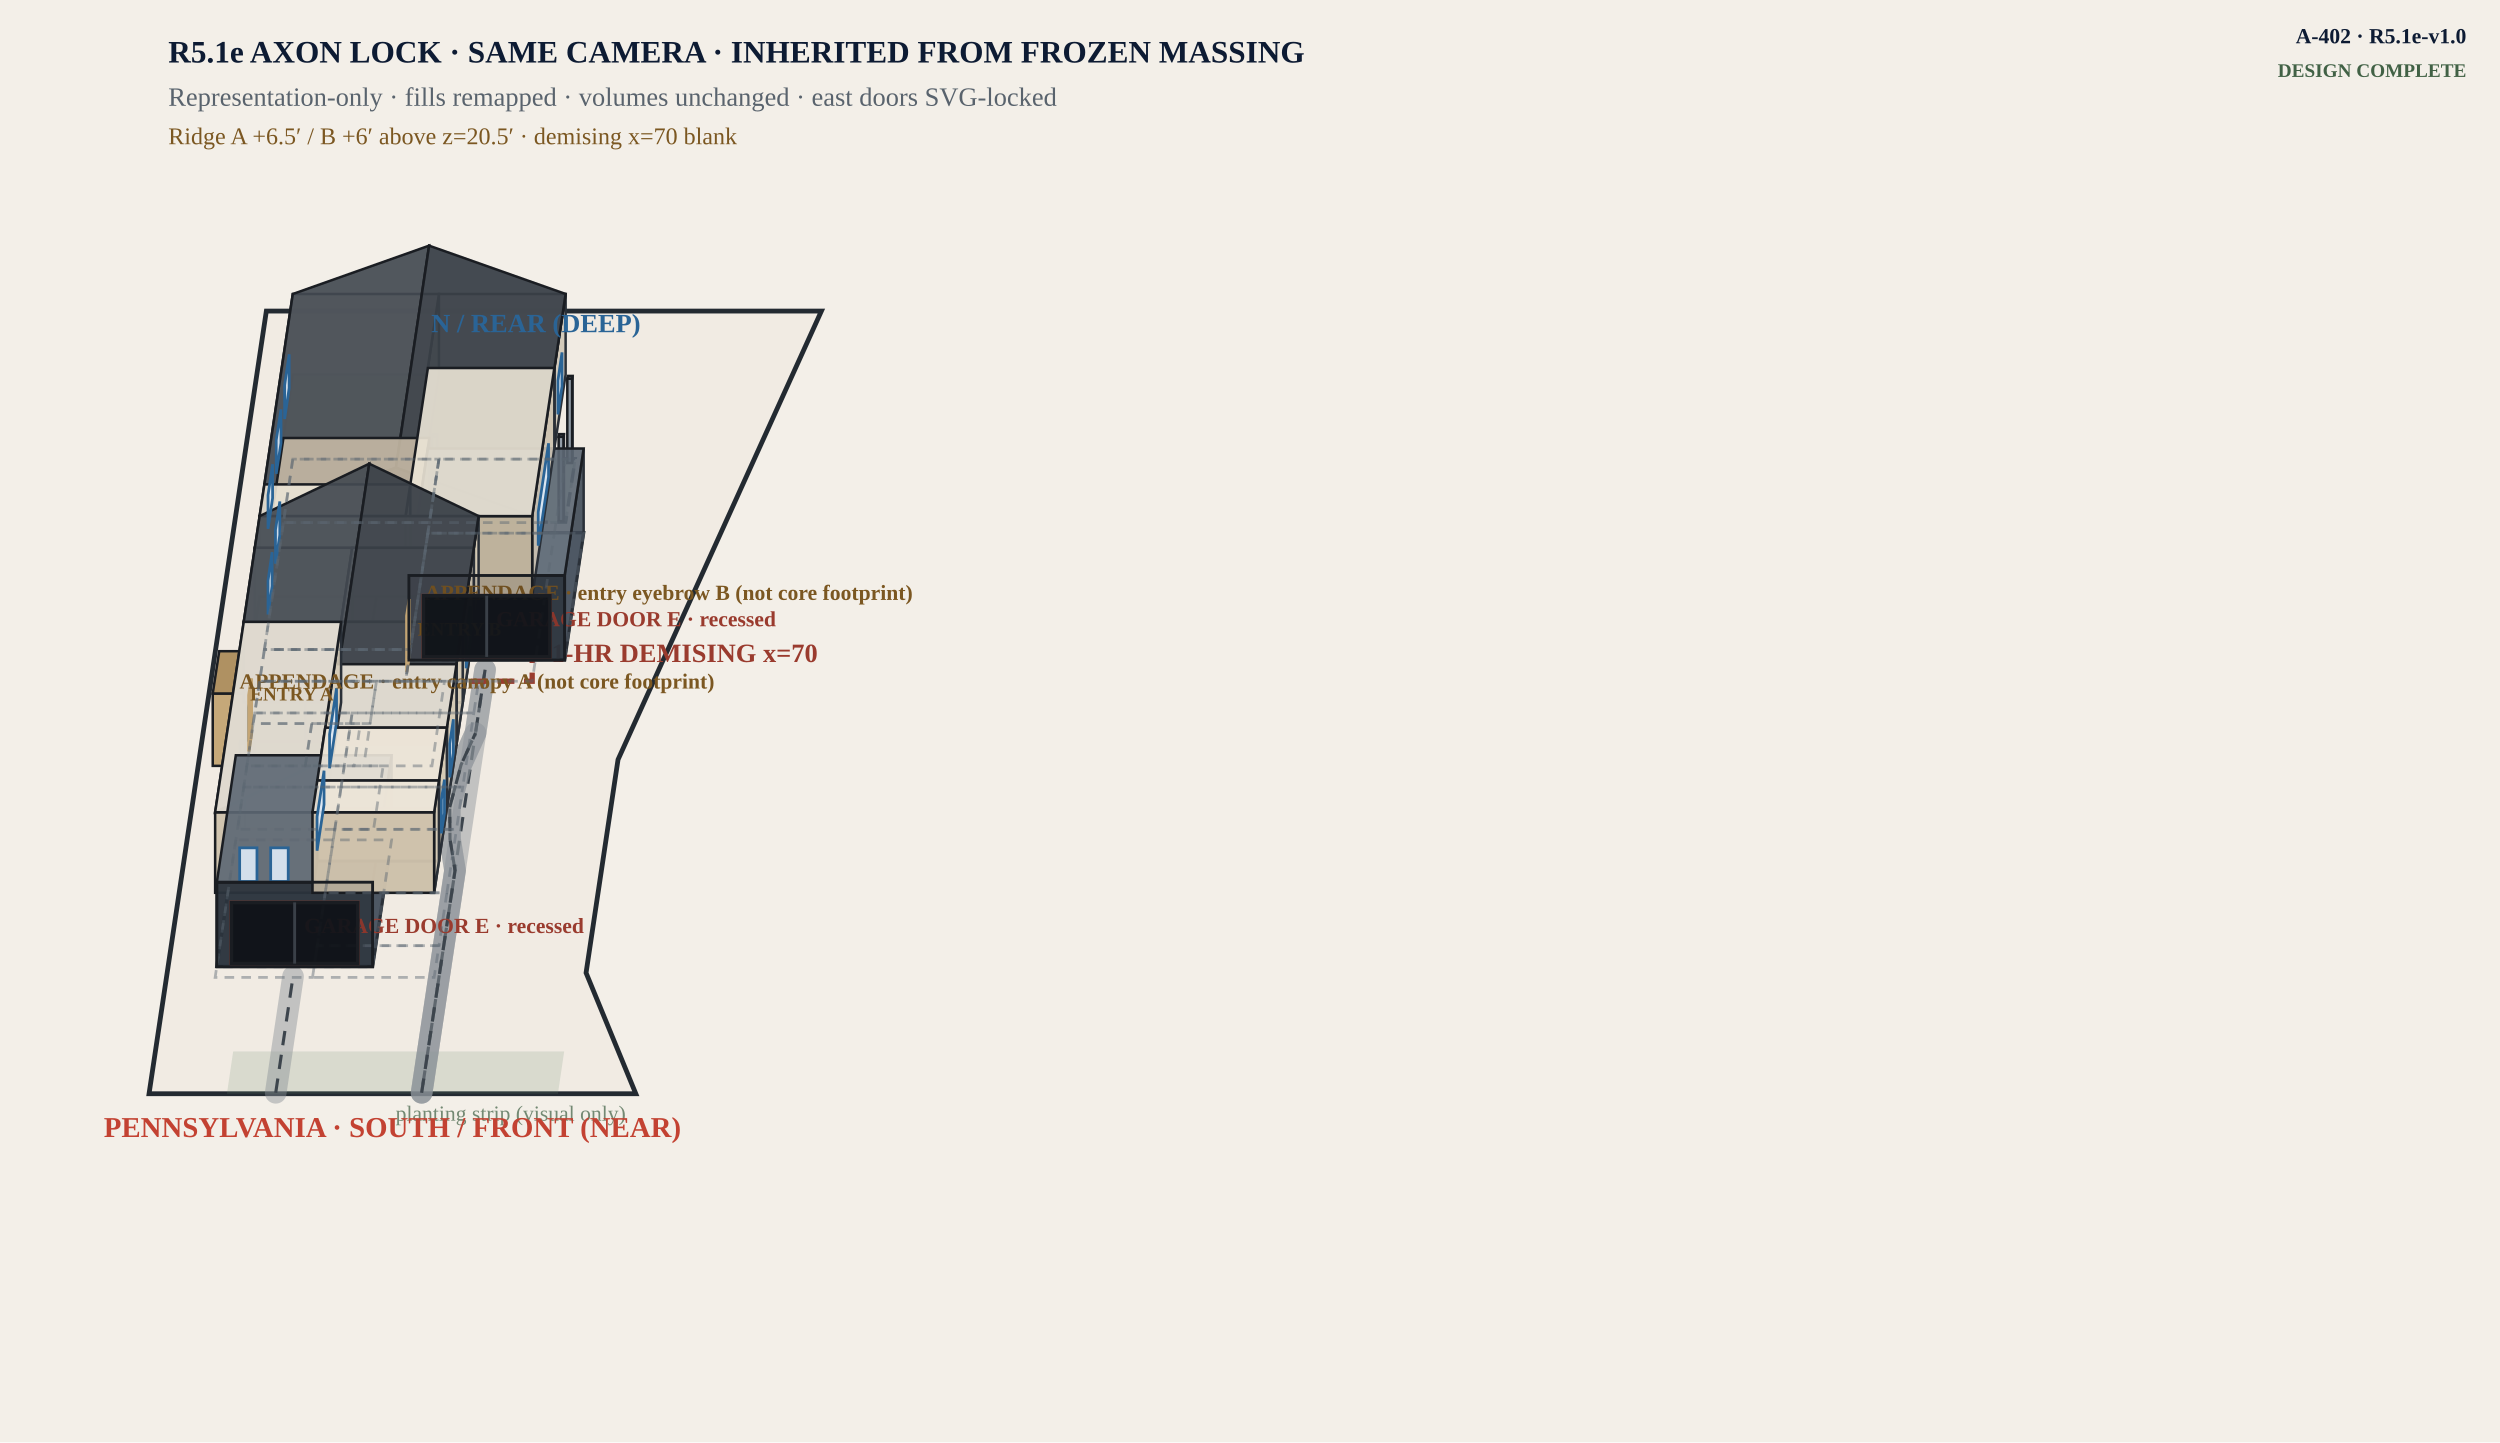
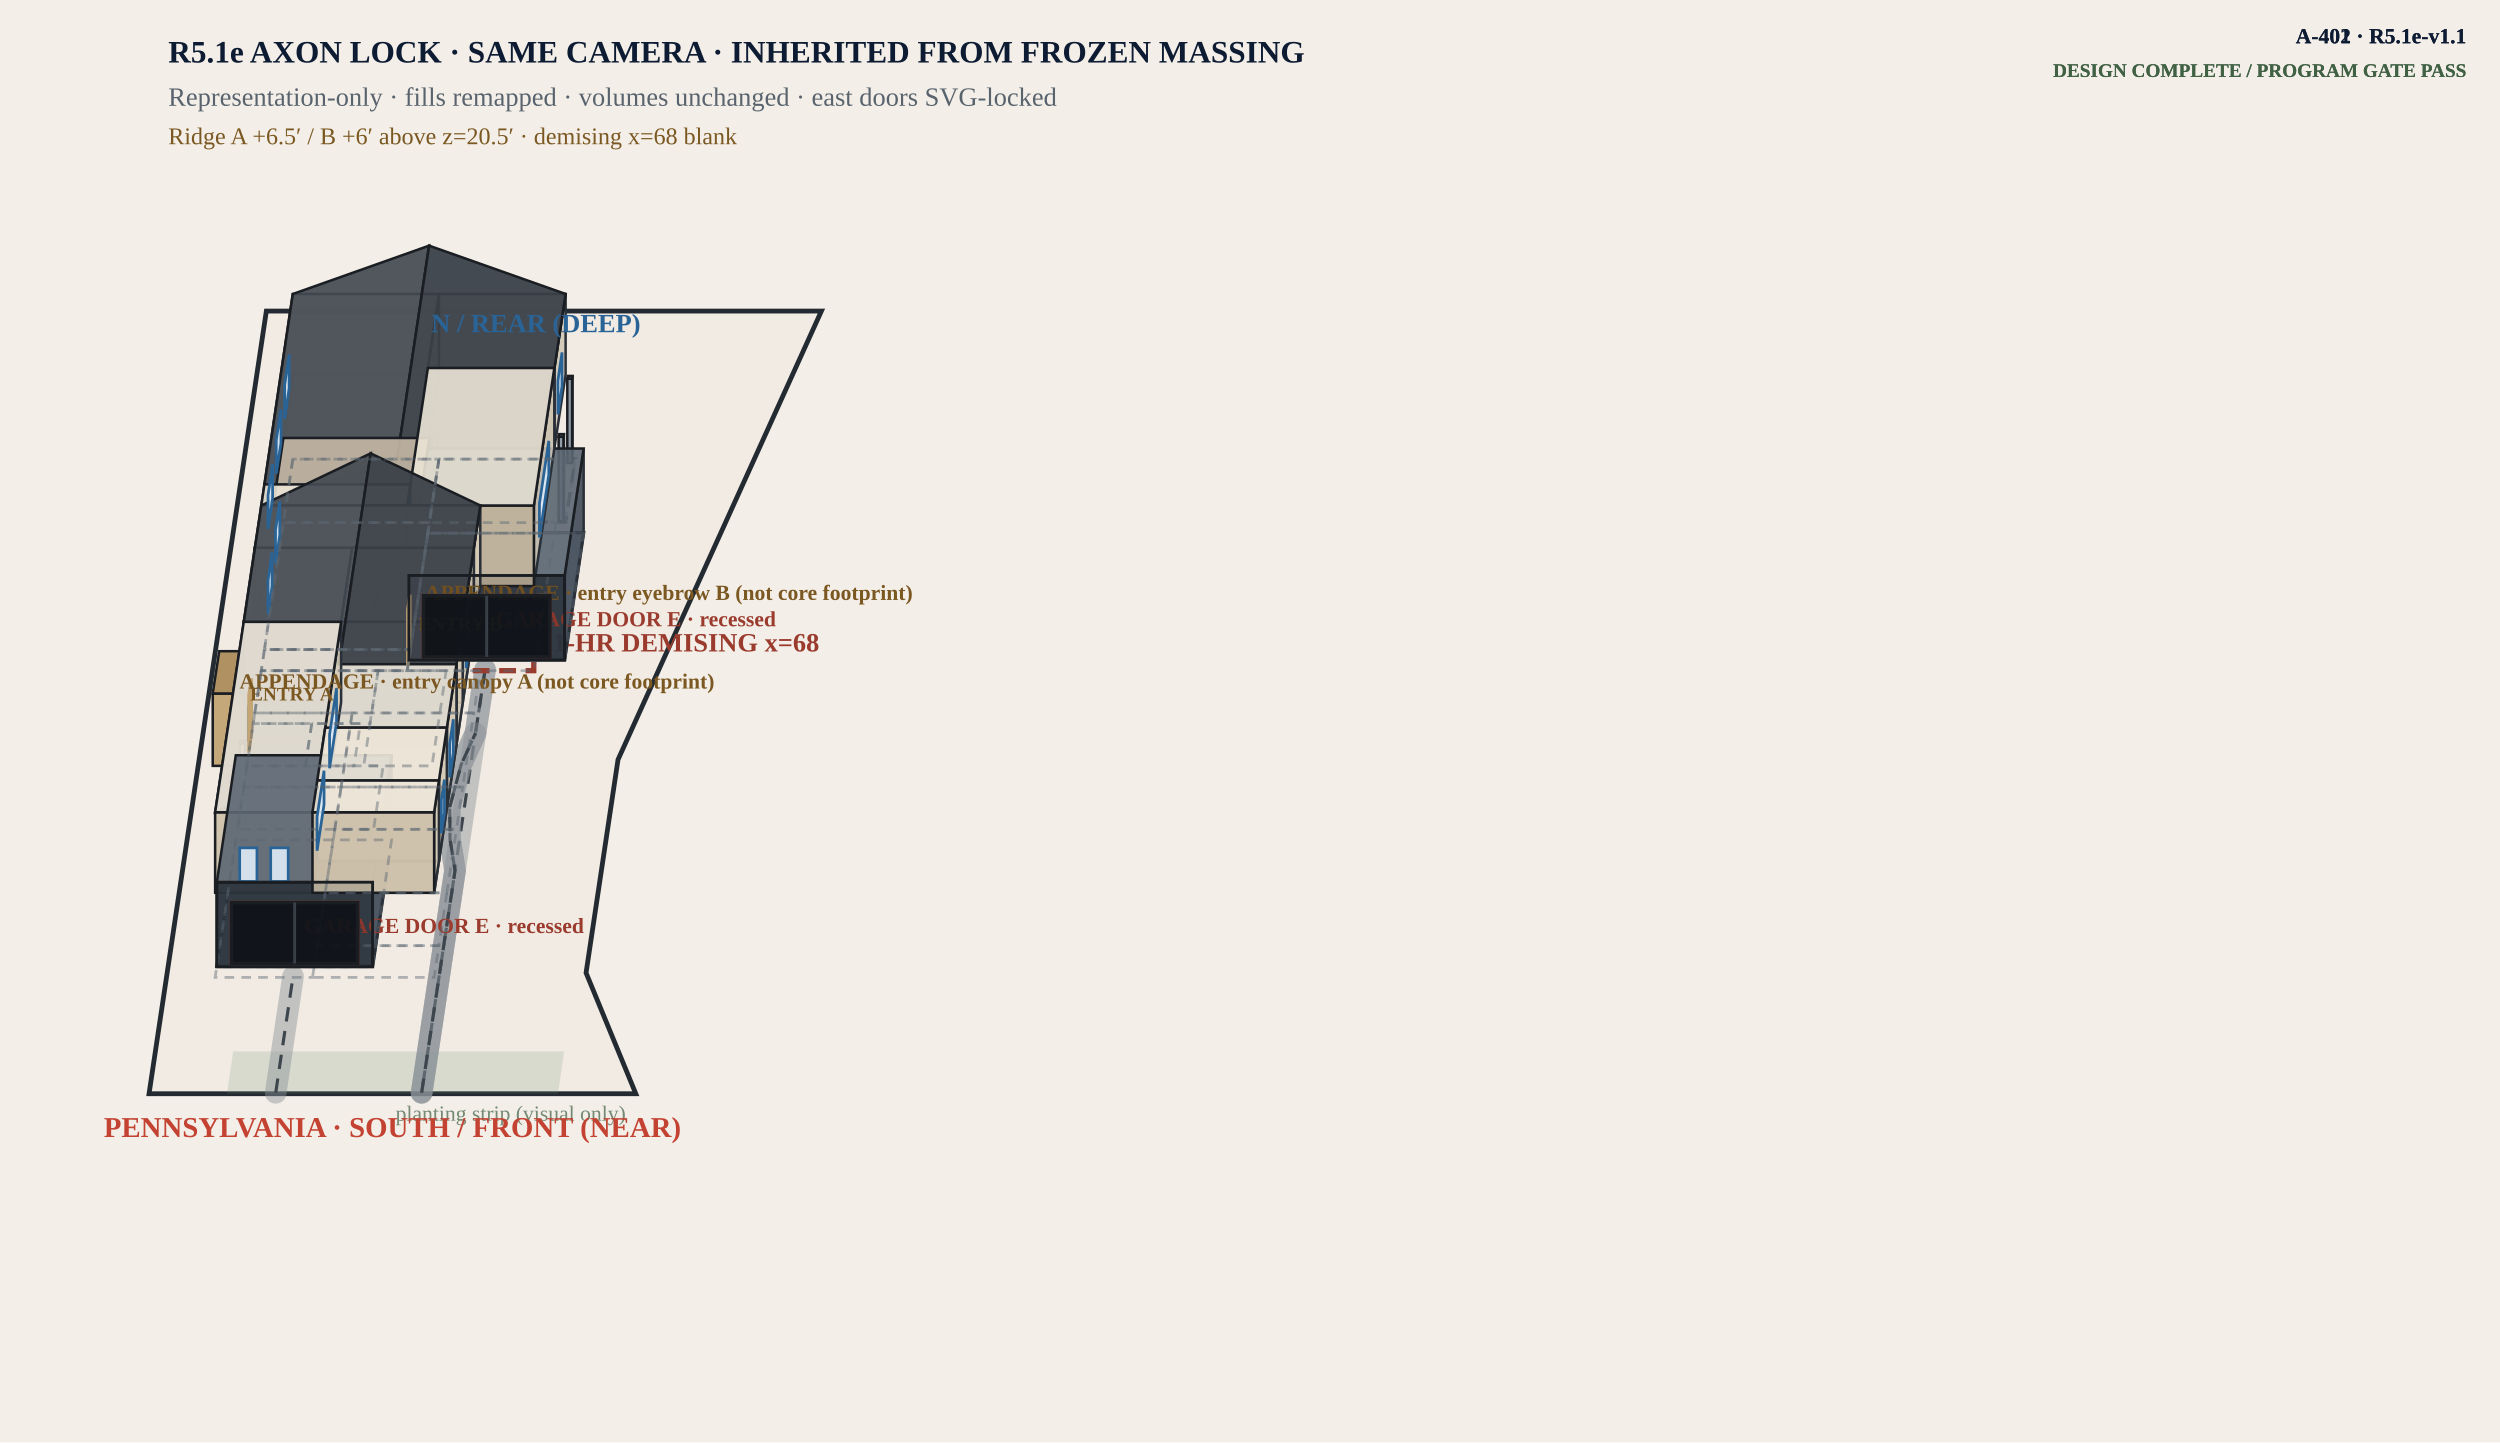
<svg xmlns="http://www.w3.org/2000/svg" viewBox="0 0 1040 600" role="img" aria-label="R5.1e architectural massing">
  <rect width="1040" height="600" fill="#f3efe8" />
  <text x="70" y="26" font-size="13" font-weight="900" fill="#0d1b33">R5.1e AXON LOCK · SAME CAMERA · INHERITED FROM FROZEN MASSING</text>
  <text x="70" y="44" font-size="11" fill="#59636d">Representation-only · fills remapped · volumes unchanged · east doors SVG-locked</text>
-   <text x="70" y="60" font-size="10" fill="#7b5721">Ridge A +6.5′ / B +6′ above z=20.5′ · demising x=70 blank</text>
+   <text x="70" y="60" font-size="10" fill="#7b5721">Ridge A +6.5′ / B +6′ above z=20.5′ · demising x=68 blank</text>
  <polygon points="110.8,129.4 62.0,455.0 264.5,455.0 243.8,404.7 257.1,316.0 341.7,129.4" fill="#f0ebe3" fill-opacity="0.96" stroke="#232a31" stroke-width="2" />
  <polygon points="97.0,437.4 94.4,455.0 232.1,455.0 234.7,437.4" fill="#6b8f71" fill-opacity="0.18" stroke="none" />
  <text x="164.57" y="466.2" font-size="9" fill="#416145" opacity="0.72">planting strip (visual only)</text>
  <polygon points="182.6,190.8 178.6,217.2 235.3,217.2 239.3,190.8" fill="#c5d4c088" stroke="#30363b" stroke-width="1.4" stroke-dasharray="6 4" />
  <polygon points="178.0,221.6 170.1,274.4 234.9,274.4 242.8,221.6" fill="#aec0d288" stroke="#30363b" stroke-width="1.4" stroke-dasharray="" />
  <polygon points="102.7,318.4 98.8,344.8 155.4,344.8 159.4,318.4" fill="#c5d4c088" stroke="#30363b" stroke-width="1.4" stroke-dasharray="6 4" />
  <polygon points="98.1,349.2 90.2,402.0 155.0,402.0 162.9,349.2" fill="#aec0d288" stroke="#30363b" stroke-width="1.4" stroke-dasharray="" />
  <polyline points="114.7,454.6 117.3,437.0 120.6,415.0 121.9,406.2" fill="none" stroke="#8a9096" stroke-width="9" stroke-linecap="round" opacity="0.45" />
  <polyline points="114.7,454.6 117.3,437.0 120.6,415.0 121.9,406.2" fill="none" stroke="#3d454d" stroke-width="1.3" stroke-dasharray="6 4" />
  <polyline points="175.4,454.6 183.0,404.0 191.2,349.0 197.8,305.0 201.8,278.6" fill="none" stroke="#8a9096" stroke-width="9" stroke-linecap="round" opacity="0.45" />
  <polyline points="175.4,454.6 183.0,404.0 191.2,349.0 197.8,305.0 201.8,278.6" fill="none" stroke="#3d454d" stroke-width="1.3" stroke-dasharray="6 4" />
  <polyline points="201.8,278.6 197.8,305.0 191.8,318.2 187.1,335.8 187.2,349.0 189.3,362.2 183.0,404.0 175.4,454.6" fill="none" stroke="#8a9096" stroke-width="9" stroke-linecap="round" opacity="0.45" />
  <polyline points="201.8,278.6 197.8,305.0 191.8,318.2 187.1,335.8 187.2,349.0 189.3,362.2 183.0,404.0 175.4,454.6" fill="none" stroke="#3d454d" stroke-width="1.3" stroke-dasharray="6 4" />
  <polyline points="175.4,454.6 183.0,404.0 189.3,362.2 187.2,349.0 187.1,335.8 191.8,318.2 197.8,305.0" fill="none" stroke="#8a9096" stroke-width="9" stroke-linecap="round" opacity="0.45" />
  <polyline points="175.4,454.6 183.0,404.0 189.3,362.2 187.2,349.0 187.1,335.8 191.8,318.2 197.8,305.0" fill="none" stroke="#3d454d" stroke-width="1.3" stroke-dasharray="6 4" />
-   <polyline points="107.99,283.4 221.39,283.4 221.39,214.725 107.99,214.725" fill="none" stroke="#9a3b2e" stroke-width="2.2" stroke-dasharray="7 4" />
-   <text x="229.39" y="275.4" fill="#9a3b2e" font-size="11" font-weight="800">1-HR DEMISING x=70</text>
+   <polyline points="108.65,279 222.05,279 222.05,210.325 108.65,210.325" fill="none" stroke="#9a3b2e" stroke-width="2.2" stroke-dasharray="7 4" />
+   <text x="230.05" y="271" fill="#9a3b2e" font-size="11" font-weight="800">1-HR DEMISING x=68</text>
  <g id="architecture">
    <polygon points="185.4,192.6 185.6,191.5 185.6,156.4 185.4,157.5" fill="#a7b1bb" fill-opacity="0.88" stroke="#2a3038" stroke-width="1.05" />
    <polygon points="183.4,192.6 185.4,192.6 185.4,157.5 183.4,157.5" fill="#8e99a4" fill-opacity="0.95" stroke="#1a1d22" stroke-width="1.05" />
    <polygon points="183.4,157.5 185.4,157.5 185.6,156.4 183.5,156.4" fill="#c8d0d6" fill-opacity="0.9" stroke="#1a1d22" stroke-width="1.05" />
    <polygon points="238.0,192.6 238.2,191.5 238.2,156.4 238.0,157.5" fill="#a7b1bb" fill-opacity="0.88" stroke="#2a3038" stroke-width="1.05" />
    <polygon points="236.0,192.6 238.0,192.6 238.0,157.5 236.0,157.5" fill="#8e99a4" fill-opacity="0.95" stroke="#1a1d22" stroke-width="1.05" />
    <polygon points="236.0,157.5 238.0,157.5 238.2,156.4 236.2,156.4" fill="#c8d0d6" fill-opacity="0.9" stroke="#1a1d22" stroke-width="1.05" />
    <polygon points="178.6,217.4 182.6,191.0 182.6,155.8 178.6,182.2" fill="#b5a790" fill-opacity="0.88" stroke="#2a3038" stroke-width="1.05" />
    <polygon points="178.6,217.4 182.6,191.0 182.6,180.9 178.6,207.3" fill="#9a9690" fill-opacity="0.9" stroke="#3a3a38" stroke-width="1.05" />
    <polygon points="117.9,217.4 178.6,217.4 178.6,182.2 117.9,182.2" fill="#a8987c" fill-opacity="0.95" stroke="#1a1d22" stroke-width="1.05" />
    <polygon points="117.9,217.4 178.6,217.4 178.6,207.3 117.9,207.3" fill="#8a8680" fill-opacity="0.95" stroke="#3a3a38" stroke-width="1.05" />
    <polygon points="117.9,182.2 178.6,182.2 182.6,155.8 121.8,155.8" fill="#c4b8a4" fill-opacity="0.9" stroke="#1a1d22" stroke-width="1.05" />
    <polygon points="230.6,186.6 235.3,155.8 235.3,122.3 230.6,153.1" fill="#d0c6b4" fill-opacity="0.88" stroke="#2a3038" stroke-width="1.05" />
    <polygon points="178.0,186.6 230.6,186.6 230.6,153.1 178.0,153.1" fill="#c2b69e" fill-opacity="0.95" stroke="#1a1d22" stroke-width="1.05" />
    <polygon points="178.0,153.1 230.6,153.1 235.3,122.3 182.6,122.3" fill="#ebe4d6" fill-opacity="0.9" stroke="#1a1d22" stroke-width="1.05" />
    <polygon points="181.8,216.8 181.9,215.7 181.9,180.6 181.8,181.7" fill="#a7b1bb" fill-opacity="0.88" stroke="#2a3038" stroke-width="1.05" />
    <polygon points="179.7,216.8 181.8,216.8 181.8,181.7 179.7,181.7" fill="#8e99a4" fill-opacity="0.95" stroke="#1a1d22" stroke-width="1.05" />
    <polygon points="179.7,181.7 181.8,181.7 181.9,180.6 179.9,180.6" fill="#c8d0d6" fill-opacity="0.9" stroke="#1a1d22" stroke-width="1.05" />
    <polygon points="234.4,216.8 234.6,215.7 234.6,180.6 234.4,181.7" fill="#a7b1bb" fill-opacity="0.88" stroke="#2a3038" stroke-width="1.05" />
    <polygon points="232.4,216.8 234.4,216.8 234.4,181.7 232.4,181.7" fill="#8e99a4" fill-opacity="0.95" stroke="#1a1d22" stroke-width="1.05" />
    <polygon points="232.4,181.7 234.4,181.7 234.6,180.6 232.6,180.6" fill="#c8d0d6" fill-opacity="0.9" stroke="#1a1d22" stroke-width="1.05" />
    <polygon points="170.7,235.0 182.6,155.8 182.6,122.3 170.7,201.5" fill="#d0c6b4" fill-opacity="0.88" stroke="#2a3038" stroke-width="1.05" />
    <polygon points="110.0,235.0 170.7,235.0 170.7,201.5 110.0,201.5" fill="#c2b69e" fill-opacity="0.95" stroke="#1a1d22" stroke-width="1.05" />
    <polygon points="110.0,201.5 170.7,201.5 182.6,122.3 121.8,122.3" fill="#ebe4d6" fill-opacity="0.9" stroke="#1a1d22" stroke-width="1.05" />
-     <polygon points="108.0,214.7 121.8,122.3 178.5,102.2 164.7,194.6" fill="#444a52" fill-opacity="0.92" stroke="#1a1d22" stroke-width="1.05" />
-     <polygon points="221.4,214.7 164.7,194.6 178.5,102.2 235.3,122.3" fill="#3a4048" fill-opacity="0.94" stroke="#1a1d22" stroke-width="1.05" />
-     <polygon points="108.0,214.7 164.7,194.6 221.4,214.7" fill="#2c3138" fill-opacity="0.96" stroke="#1a1d22" stroke-width="1.05" />
+     <polygon points="108.7,210.3 121.8,122.3 178.5,102.2 165.3,190.2" fill="#444a52" fill-opacity="0.92" stroke="#1a1d22" stroke-width="1.05" />
+     <polygon points="222.1,210.3 165.3,190.2 178.5,102.2 235.3,122.3" fill="#3a4048" fill-opacity="0.94" stroke="#1a1d22" stroke-width="1.05" />
+     <polygon points="108.7,210.3 165.3,190.2 222.1,210.3" fill="#2c3138" fill-opacity="0.96" stroke="#1a1d22" stroke-width="1.05" />
    <polygon points="170.7,270.2 178.6,217.4 178.6,182.2 170.7,235.0" fill="#b5a790" fill-opacity="0.88" stroke="#2a3038" stroke-width="1.05" />
    <polygon points="170.7,270.2 178.6,217.4 178.6,207.3 170.7,260.1" fill="#9a9690" fill-opacity="0.9" stroke="#3a3a38" stroke-width="1.05" />
    <polygon points="110.0,270.2 170.7,270.2 170.7,235.0 110.0,235.0" fill="#a8987c" fill-opacity="0.95" stroke="#1a1d22" stroke-width="1.05" />
    <polygon points="110.0,270.2 170.7,270.2 170.7,260.1 110.0,260.1" fill="#8a8680" fill-opacity="0.95" stroke="#3a3a38" stroke-width="1.05" />
    <polygon points="110.0,235.0 170.7,235.0 178.6,182.2 117.9,182.2" fill="#c4b8a4" fill-opacity="0.9" stroke="#1a1d22" stroke-width="1.05" />
    <polygon points="234.9,274.6 242.8,221.8 242.8,186.6 234.9,239.4" fill="#3e4854" fill-opacity="0.88" stroke="#2a3038" stroke-width="1.05" />
    <polygon points="170.1,274.6 234.9,274.6 234.9,239.4 170.1,239.4" fill="#2f3842" fill-opacity="0.95" stroke="#1a1d22" stroke-width="1.05" />
    <polygon points="170.1,239.4 234.9,239.4 242.8,186.6 178.0,186.6" fill="#5c6874" fill-opacity="0.9" stroke="#1a1d22" stroke-width="1.05" />
-     <polygon points="221.4,248.2 230.6,186.6 230.6,153.1 221.4,214.7" fill="#d0c6b4" fill-opacity="0.88" stroke="#2a3038" stroke-width="1.05" />
-     <polygon points="168.7,248.2 221.4,248.2 221.4,214.7 168.7,214.7" fill="#c2b69e" fill-opacity="0.95" stroke="#1a1d22" stroke-width="1.05" />
-     <polygon points="168.7,214.7 221.4,214.7 230.6,153.1 178.0,153.1" fill="#ebe4d6" fill-opacity="0.9" stroke="#1a1d22" stroke-width="1.05" />
-     <polygon points="168.7,283.4 170.7,270.2 170.7,235.0 168.7,248.2" fill="#b5a790" fill-opacity="0.88" stroke="#2a3038" stroke-width="1.05" />
-     <polygon points="168.7,248.2 170.7,235.0 170.7,201.5 168.7,214.7" fill="#d0c6b4" fill-opacity="0.88" stroke="#2a3038" stroke-width="1.05" />
-     <polygon points="168.7,283.4 170.7,270.2 170.7,260.1 168.7,273.3" fill="#9a9690" fill-opacity="0.9" stroke="#3a3a38" stroke-width="1.05" />
-     <polygon points="108.0,283.4 168.7,283.4 168.7,248.2 108.0,248.2" fill="#a8987c" fill-opacity="0.95" stroke="#1a1d22" stroke-width="1.05" />
-     <polygon points="108.0,283.4 168.7,283.4 168.7,273.3 108.0,273.3" fill="#8a8680" fill-opacity="0.95" stroke="#3a3a38" stroke-width="1.05" />
-     <polygon points="108.0,248.2 168.7,248.2 168.7,214.7 108.0,214.7" fill="#c2b69e" fill-opacity="0.95" stroke="#1a1d22" stroke-width="1.05" />
-     <polygon points="108.0,248.2 168.7,248.2 170.7,235.0 110.0,235.0" fill="#c4b8a4" fill-opacity="0.9" stroke="#1a1d22" stroke-width="1.05" />
-     <polygon points="108.0,214.7 168.7,214.7 170.7,201.5 110.0,201.5" fill="#ebe4d6" fill-opacity="0.9" stroke="#1a1d22" stroke-width="1.05" />
+     <polygon points="222.1,243.8 230.6,186.6 230.6,153.1 222.1,210.3" fill="#d0c6b4" fill-opacity="0.88" stroke="#2a3038" stroke-width="1.05" />
+     <polygon points="169.4,243.8 222.1,243.8 222.1,210.3 169.4,210.3" fill="#c2b69e" fill-opacity="0.95" stroke="#1a1d22" stroke-width="1.05" />
+     <polygon points="169.4,210.3 222.1,210.3 230.6,153.1 178.0,153.1" fill="#ebe4d6" fill-opacity="0.9" stroke="#1a1d22" stroke-width="1.05" />
+     <polygon points="169.4,279.0 170.7,270.2 170.7,235.0 169.4,243.8" fill="#b5a790" fill-opacity="0.88" stroke="#2a3038" stroke-width="1.05" />
+     <polygon points="169.4,243.8 170.7,235.0 170.7,201.5 169.4,210.3" fill="#d0c6b4" fill-opacity="0.88" stroke="#2a3038" stroke-width="1.05" />
+     <polygon points="169.4,279.0 170.7,270.2 170.7,260.1 169.4,268.9" fill="#9a9690" fill-opacity="0.9" stroke="#3a3a38" stroke-width="1.05" />
+     <polygon points="108.7,279.0 169.4,279.0 169.4,243.8 108.7,243.8" fill="#a8987c" fill-opacity="0.95" stroke="#1a1d22" stroke-width="1.05" />
+     <polygon points="108.7,279.0 169.4,279.0 169.4,268.9 108.7,268.9" fill="#8a8680" fill-opacity="0.95" stroke="#3a3a38" stroke-width="1.05" />
+     <polygon points="108.7,243.8 169.4,243.8 169.4,210.3 108.7,210.3" fill="#c2b69e" fill-opacity="0.95" stroke="#1a1d22" stroke-width="1.05" />
+     <polygon points="108.7,243.8 169.4,243.8 170.7,235.0 110.0,235.0" fill="#c4b8a4" fill-opacity="0.9" stroke="#1a1d22" stroke-width="1.05" />
+     <polygon points="108.7,210.3 169.4,210.3 170.7,201.5 110.0,201.5" fill="#ebe4d6" fill-opacity="0.9" stroke="#1a1d22" stroke-width="1.05" />
    <polygon points="176.8,254.9 178.2,246.1 178.2,242.8 176.8,251.6" fill="#3a2a16" fill-opacity="0.88" stroke="#2a3038" stroke-width="1.05" />
    <polygon points="168.7,254.9 176.8,254.9 176.8,251.6 168.7,251.6" fill="#5c4030" fill-opacity="0.95" stroke="#1a1d22" stroke-width="1.05" />
    <polygon points="168.7,251.6 176.8,251.6 178.2,242.8 170.1,242.8" fill="#6a4a32" fill-opacity="0.9" stroke="#1a1d22" stroke-width="1.05" />
-     <polygon points="197.1,261.4 199.1,248.2 199.1,214.7 197.1,227.9" fill="#d6ccb8" fill-opacity="0.88" stroke="#2a3038" stroke-width="1.05" />
+     <polygon points="197.1,261.4 199.8,243.8 199.8,210.3 197.1,227.9" fill="#d6ccb8" fill-opacity="0.88" stroke="#2a3038" stroke-width="1.05" />
    <polygon points="106.0,261.4 197.1,261.4 197.1,227.9 106.0,227.9" fill="#cfc3ac" fill-opacity="0.95" stroke="#1a1d22" stroke-width="1.05" />
-     <polygon points="106.0,227.9 197.1,227.9 199.1,214.7 108.0,214.7" fill="#efe8dc" fill-opacity="0.9" stroke="#1a1d22" stroke-width="1.05" />
-     <polygon points="153.9,301.0 156.6,283.4 156.6,248.2 153.9,265.8" fill="#b5a790" fill-opacity="0.88" stroke="#2a3038" stroke-width="1.05" />
-     <polygon points="153.9,301.0 156.6,283.4 156.6,273.3 153.9,290.9" fill="#9a9690" fill-opacity="0.9" stroke="#3a3a38" stroke-width="1.05" />
+     <polygon points="106.0,227.9 197.1,227.9 199.8,210.3 108.7,210.3" fill="#efe8dc" fill-opacity="0.9" stroke="#1a1d22" stroke-width="1.05" />
+     <polygon points="153.9,301.0 157.3,279.0 157.3,243.8 153.9,265.8" fill="#b5a790" fill-opacity="0.88" stroke="#2a3038" stroke-width="1.05" />
+     <polygon points="153.9,301.0 157.3,279.0 157.3,268.9 153.9,290.9" fill="#9a9690" fill-opacity="0.9" stroke="#3a3a38" stroke-width="1.05" />
    <polygon points="105.3,301.0 153.9,301.0 153.9,265.8 105.3,265.8" fill="#a8987c" fill-opacity="0.95" stroke="#1a1d22" stroke-width="1.05" />
    <polygon points="105.3,301.0 153.9,301.0 153.9,290.9 105.3,290.9" fill="#8a8680" fill-opacity="0.95" stroke="#3a3a38" stroke-width="1.05" />
-     <polygon points="105.3,265.8 153.9,265.8 156.6,248.2 108.0,248.2" fill="#c4b8a4" fill-opacity="0.9" stroke="#1a1d22" stroke-width="1.05" />
-     <polygon points="179.7,318.6 184.9,283.4 184.9,248.2 179.7,283.4" fill="#b5a790" fill-opacity="0.88" stroke="#2a3038" stroke-width="1.05" />
-     <polygon points="179.7,318.6 184.9,283.4 184.9,273.3 179.7,308.5" fill="#9a9690" fill-opacity="0.9" stroke="#3a3a38" stroke-width="1.05" />
+     <polygon points="105.3,265.8 153.9,265.8 157.3,243.8 108.7,243.8" fill="#c4b8a4" fill-opacity="0.9" stroke="#1a1d22" stroke-width="1.05" />
+     <polygon points="179.7,318.6 185.6,279.0 185.6,243.8 179.7,283.4" fill="#b5a790" fill-opacity="0.88" stroke="#2a3038" stroke-width="1.05" />
+     <polygon points="179.7,318.6 185.6,279.0 185.6,268.9 179.7,308.5" fill="#9a9690" fill-opacity="0.9" stroke="#3a3a38" stroke-width="1.05" />
    <polygon points="151.3,318.6 179.7,318.6 179.7,283.4 151.3,283.4" fill="#a8987c" fill-opacity="0.95" stroke="#1a1d22" stroke-width="1.05" />
    <polygon points="151.3,318.6 179.7,318.6 179.7,308.5 151.3,308.5" fill="#8a8680" fill-opacity="0.95" stroke="#3a3a38" stroke-width="1.05" />
-     <polygon points="151.3,283.4 179.7,283.4 184.9,248.2 156.6,248.2" fill="#c4b8a4" fill-opacity="0.9" stroke="#1a1d22" stroke-width="1.05" />
+     <polygon points="151.3,283.4 179.7,283.4 185.6,243.8 157.3,243.8" fill="#c4b8a4" fill-opacity="0.9" stroke="#1a1d22" stroke-width="1.05" />
    <polygon points="102.7,318.6 105.3,301.0 105.3,270.9 102.7,288.5" fill="#8b6b3e" fill-opacity="0.88" stroke="#2a3038" stroke-width="1.05" />
    <polygon points="88.5,318.6 102.7,318.6 102.7,288.5 88.5,288.5" fill="#c4a574" fill-opacity="0.95" stroke="#1a1d22" stroke-width="1.05" />
    <polygon points="88.5,288.5 102.7,288.5 105.3,270.9 91.2,270.9" fill="#a88855" fill-opacity="0.9" stroke="#1a1d22" stroke-width="1.05" />
    <polygon points="127.0,318.6 129.7,301.0 129.7,265.8 127.0,283.4" fill="#b5a790" fill-opacity="0.88" stroke="#2a3038" stroke-width="1.05" />
    <polygon points="127.0,318.6 129.7,301.0 129.7,290.9 127.0,308.5" fill="#9a9690" fill-opacity="0.9" stroke="#3a3a38" stroke-width="1.05" />
    <polygon points="102.7,318.6 127.0,318.6 127.0,283.4 102.7,283.4" fill="#a8987c" fill-opacity="0.95" stroke="#1a1d22" stroke-width="1.05" />
    <polygon points="102.7,318.6 127.0,318.6 127.0,308.5 102.7,308.5" fill="#8a8680" fill-opacity="0.95" stroke="#3a3a38" stroke-width="1.05" />
    <polygon points="102.7,283.4 127.0,283.4 129.7,265.8 105.3,265.8" fill="#c4b8a4" fill-opacity="0.9" stroke="#1a1d22" stroke-width="1.05" />
    <polygon points="147.3,318.6 149.9,301.0 149.9,265.8 147.3,283.4" fill="#b5a790" fill-opacity="0.88" stroke="#2a3038" stroke-width="1.05" />
    <polygon points="147.3,318.6 149.9,301.0 149.9,290.9 147.3,308.5" fill="#9a9690" fill-opacity="0.9" stroke="#3a3a38" stroke-width="1.05" />
    <polygon points="127.0,318.6 147.3,318.6 147.3,283.4 127.0,283.4" fill="#a8987c" fill-opacity="0.95" stroke="#1a1d22" stroke-width="1.05" />
    <polygon points="127.0,318.6 147.3,318.6 147.3,308.5 127.0,308.5" fill="#8a8680" fill-opacity="0.95" stroke="#3a3a38" stroke-width="1.05" />
    <polygon points="127.0,283.4 147.3,283.4 149.9,265.8 129.7,265.8" fill="#c4b8a4" fill-opacity="0.9" stroke="#1a1d22" stroke-width="1.05" />
    <polygon points="141.9,292.2 146.5,261.4 146.5,227.9 141.9,258.7" fill="#d6ccb8" fill-opacity="0.88" stroke="#2a3038" stroke-width="1.05" />
    <polygon points="101.4,292.2 141.9,292.2 141.9,258.7 101.4,258.7" fill="#cfc3ac" fill-opacity="0.95" stroke="#1a1d22" stroke-width="1.05" />
    <polygon points="101.4,258.7 141.9,258.7 146.5,227.9 106.0,227.9" fill="#efe8dc" fill-opacity="0.9" stroke="#1a1d22" stroke-width="1.05" />
    <polygon points="141.9,292.2 192.5,292.2 197.1,261.4 146.5,261.4" fill="#9a9286" fill-opacity="0.55" stroke="#3a3a38" stroke-width="1.05" />
    <polygon points="192.5,292.2 197.1,261.4 197.1,227.9 192.5,258.7" fill="#d6ccb8" fill-opacity="0.88" stroke="#2a3038" stroke-width="1.05" />
    <polygon points="141.9,292.2 192.5,292.2 192.5,258.7 141.9,258.7" fill="#cfc3ac" fill-opacity="0.95" stroke="#1a1d22" stroke-width="1.05" />
    <polygon points="141.9,258.7 192.5,258.7 197.1,227.9 146.5,227.9" fill="#efe8dc" fill-opacity="0.9" stroke="#1a1d22" stroke-width="1.05" />
    <polygon points="105.5,320.3 105.7,319.1 105.7,284.0 105.5,285.1" fill="#a7b1bb" fill-opacity="0.88" stroke="#2a3038" stroke-width="1.05" />
    <polygon points="103.5,320.3 105.5,320.3 105.5,285.1 103.5,285.1" fill="#8e99a4" fill-opacity="0.95" stroke="#1a1d22" stroke-width="1.05" />
    <polygon points="103.5,285.1 105.5,285.1 105.7,284.0 103.6,284.0" fill="#c8d0d6" fill-opacity="0.9" stroke="#1a1d22" stroke-width="1.05" />
    <polygon points="158.2,320.3 158.3,319.1 158.3,284.0 158.2,285.1" fill="#a7b1bb" fill-opacity="0.88" stroke="#2a3038" stroke-width="1.05" />
    <polygon points="156.1,320.3 158.2,320.3 158.2,285.1 156.1,285.1" fill="#8e99a4" fill-opacity="0.95" stroke="#1a1d22" stroke-width="1.05" />
    <polygon points="156.1,285.1 158.2,285.1 158.3,284.0 156.3,284.0" fill="#c8d0d6" fill-opacity="0.9" stroke="#1a1d22" stroke-width="1.05" />
    <polygon points="139.3,309.8 189.9,309.8 192.5,292.2 141.9,292.2" fill="#9a9286" fill-opacity="0.55" stroke="#3a3a38" stroke-width="1.05" />
    <polygon points="189.9,309.8 192.5,292.2 192.5,258.7 189.9,276.3" fill="#d6ccb8" fill-opacity="0.88" stroke="#2a3038" stroke-width="1.05" />
    <polygon points="139.3,309.8 189.9,309.8 189.9,276.3 139.3,276.3" fill="#cfc3ac" fill-opacity="0.95" stroke="#1a1d22" stroke-width="1.05" />
    <polygon points="139.3,276.3 189.9,276.3 192.5,258.7 141.9,258.7" fill="#efe8dc" fill-opacity="0.9" stroke="#1a1d22" stroke-width="1.05" />
+     <polygon points="89.5,337.9 108.7,210.3 154.2,188.6 135.1,316.1" fill="#444a52" fill-opacity="0.92" stroke="#1a1d22" stroke-width="1.05" />
+     <polygon points="180.6,337.9 135.1,316.1 154.2,188.6 199.8,210.3" fill="#3a4048" fill-opacity="0.94" stroke="#1a1d22" stroke-width="1.05" />
+     <polygon points="89.5,337.9 135.1,316.1 180.6,337.9" fill="#2c3138" fill-opacity="0.96" stroke="#1a1d22" stroke-width="1.05" />
    <polygon points="101.9,344.4 102.0,343.4 102.0,308.2 101.9,309.3" fill="#a7b1bb" fill-opacity="0.88" stroke="#2a3038" stroke-width="1.05" />
    <polygon points="99.8,344.4 101.9,344.4 101.9,309.3 99.8,309.3" fill="#8e99a4" fill-opacity="0.95" stroke="#1a1d22" stroke-width="1.05" />
    <polygon points="99.8,309.3 101.9,309.3 102.0,308.2 100.0,308.2" fill="#c8d0d6" fill-opacity="0.9" stroke="#1a1d22" stroke-width="1.05" />
    <polygon points="154.5,344.4 154.7,343.4 154.7,308.2 154.5,309.3" fill="#a7b1bb" fill-opacity="0.88" stroke="#2a3038" stroke-width="1.05" />
    <polygon points="152.5,344.4 154.5,344.4 154.5,309.3 152.5,309.3" fill="#8e99a4" fill-opacity="0.95" stroke="#1a1d22" stroke-width="1.05" />
    <polygon points="152.5,309.3 154.5,309.3 154.7,308.2 152.7,308.2" fill="#c8d0d6" fill-opacity="0.9" stroke="#1a1d22" stroke-width="1.05" />
-     <polygon points="89.5,337.9 108.0,214.7 153.6,192.9 135.1,316.1" fill="#444a52" fill-opacity="0.92" stroke="#1a1d22" stroke-width="1.05" />
-     <polygon points="180.6,337.9 135.1,316.1 153.6,192.9 199.1,214.7" fill="#3a4048" fill-opacity="0.94" stroke="#1a1d22" stroke-width="1.05" />
-     <polygon points="89.5,337.9 135.1,316.1 180.6,337.9" fill="#2c3138" fill-opacity="0.96" stroke="#1a1d22" stroke-width="1.05" />
    <polygon points="135.3,336.2 185.9,336.2 189.9,309.8 139.3,309.8" fill="#9a9286" fill-opacity="0.55" stroke="#3a3a38" stroke-width="1.05" />
    <polygon points="185.9,336.2 189.9,309.8 189.9,276.3 185.9,302.7" fill="#d6ccb8" fill-opacity="0.88" stroke="#2a3038" stroke-width="1.05" />
    <polygon points="135.3,336.2 185.9,336.2 185.9,302.7 135.3,302.7" fill="#cfc3ac" fill-opacity="0.95" stroke="#1a1d22" stroke-width="1.05" />
    <polygon points="135.3,302.7 185.9,302.7 189.9,276.3 139.3,276.3" fill="#efe8dc" fill-opacity="0.9" stroke="#1a1d22" stroke-width="1.05" />
    <polygon points="130.0,371.4 141.9,292.2 141.9,258.7 130.0,337.9" fill="#d6ccb8" fill-opacity="0.88" stroke="#2a3038" stroke-width="1.05" />
    <polygon points="89.5,371.4 130.0,371.4 130.0,337.9 89.5,337.9" fill="#cfc3ac" fill-opacity="0.95" stroke="#1a1d22" stroke-width="1.05" />
    <polygon points="89.5,337.9 130.0,337.9 141.9,258.7 101.4,258.7" fill="#efe8dc" fill-opacity="0.9" stroke="#1a1d22" stroke-width="1.05" />
    <polygon points="155.0,402.2 162.9,349.4 162.9,314.2 155.0,367.0" fill="#3e4854" fill-opacity="0.88" stroke="#2a3038" stroke-width="1.05" />
    <polygon points="90.2,402.2 155.0,402.2 155.0,367.0 90.2,367.0" fill="#2f3842" fill-opacity="0.95" stroke="#1a1d22" stroke-width="1.05" />
    <polygon points="90.2,367.0 155.0,367.0 162.9,314.2 98.1,314.2" fill="#5c6874" fill-opacity="0.9" stroke="#1a1d22" stroke-width="1.05" />
    <polygon points="132.0,358.2 182.6,358.2 185.9,336.2 135.3,336.2" fill="#9a9286" fill-opacity="0.55" stroke="#3a3a38" stroke-width="1.05" />
    <polygon points="182.6,358.2 185.9,336.2 185.9,302.7 182.6,324.7" fill="#d6ccb8" fill-opacity="0.88" stroke="#2a3038" stroke-width="1.05" />
    <polygon points="132.0,358.2 182.6,358.2 182.6,324.7 132.0,324.7" fill="#cfc3ac" fill-opacity="0.95" stroke="#1a1d22" stroke-width="1.05" />
    <polygon points="132.0,324.7 182.6,324.7 185.9,302.7 135.3,302.7" fill="#efe8dc" fill-opacity="0.9" stroke="#1a1d22" stroke-width="1.05" />
    <polygon points="130.0,371.4 180.6,371.4 182.6,358.2 132.0,358.2" fill="#9a9286" fill-opacity="0.55" stroke="#3a3a38" stroke-width="1.05" />
    <polygon points="180.6,371.4 182.6,358.2 182.6,324.7 180.6,337.9" fill="#d6ccb8" fill-opacity="0.88" stroke="#2a3038" stroke-width="1.05" />
    <polygon points="130.0,371.4 180.6,371.4 180.6,337.9 130.0,337.9" fill="#cfc3ac" fill-opacity="0.95" stroke="#1a1d22" stroke-width="1.05" />
    <polygon points="130.0,337.9 180.6,337.9 182.6,324.7 132.0,324.7" fill="#efe8dc" fill-opacity="0.9" stroke="#1a1d22" stroke-width="1.05" />
    <polygon points="96.2,375.4 148.9,375.4 148.9,400.9 96.2,400.9" fill="#111317" fill-opacity="0.85" stroke="#c45c4a" stroke-width="1.5" />
    <text x="126.57" y="388.13" font-size="9" fill="#9a3b2e" font-weight="800">GARAGE DOOR E · recessed</text>
    <polygon points="103.5,294.4 104.5,287.7 104.5,301.8 103.5,308.5" fill="#dce8f5" fill-opacity="0.92" stroke="#2a6496" stroke-width="1.15" />
    <polygon points="103.5,289.2 104.6,282.2 104.6,305.6 103.5,312.6" fill="#2a2118" fill-opacity="0.92" stroke="#c4a574" stroke-width="1.3" />
    <text x="104.03" y="291.405" font-size="8" fill="#7b5721" font-weight="800">ENTRY A</text>
    <polygon points="99.7,352.7 106.9,352.7 106.9,366.7 99.7,366.7" fill="#dce8f5" fill-opacity="0.92" stroke="#2a6496" stroke-width="1.15" />
    <polygon points="112.6,352.7 119.9,352.7 119.9,366.7 112.6,366.7" fill="#dce8f5" fill-opacity="0.92" stroke="#2a6496" stroke-width="1.15" />
    <polygon points="140.0,286.3 137.1,305.5 137.1,319.6 140.0,300.4" fill="#dce8f5" fill-opacity="0.92" stroke="#2a6496" stroke-width="1.15" />
    <polygon points="134.8,320.6 131.9,339.8 131.9,353.9 134.8,334.7" fill="#dce8f5" fill-opacity="0.92" stroke="#2a6496" stroke-width="1.15" />
    <polygon points="195.7,252.2 193.9,263.9 193.9,278.0 195.7,266.3" fill="#dce8f5" fill-opacity="0.92" stroke="#2a6496" stroke-width="1.15" />
    <polygon points="188.6,299.2 187.1,309.3 187.1,323.4 188.6,313.3" fill="#dce8f5" fill-opacity="0.92" stroke="#2a6496" stroke-width="1.15" />
    <polygon points="184.9,324.3 183.6,332.7 183.6,346.7 184.9,338.3" fill="#dce8f5" fill-opacity="0.92" stroke="#2a6496" stroke-width="1.15" />
    <polygon points="176.1,247.8 228.8,247.8 228.8,273.3 176.1,273.3" fill="#111317" fill-opacity="0.85" stroke="#c45c4a" stroke-width="1.5" />
    <text x="206.46" y="260.53" font-size="9" fill="#9a3b2e" font-weight="800">GARAGE DOOR E · recessed</text>
    <polygon points="114.6,220.4 116.4,208.6 116.4,222.6 114.6,234.5" fill="#dce8f5" fill-opacity="0.92" stroke="#2a6496" stroke-width="1.15" />
    <polygon points="111.5,241.5 113.2,229.7 113.2,243.8 111.5,255.6" fill="#dce8f5" fill-opacity="0.92" stroke="#2a6496" stroke-width="1.15" />
-     <polygon points="170.3,249.2 169.2,256.2 169.2,279.6 170.3,272.6" fill="#2a2118" fill-opacity="0.92" stroke="#c4a574" stroke-width="1.3" />
-     <text x="173.73" y="264.405" font-size="8" fill="#7b5721" font-weight="800">ENTRY B</text>
+     <polygon points="170.5,247.4 169.6,253.6 169.6,277.0 170.5,270.8" fill="#2a2118" fill-opacity="0.92" stroke="#c4a574" stroke-width="1.3" />
+     <text x="174.06" y="262.205" font-size="8" fill="#7b5721" font-weight="800">ENTRY B</text>
    <polygon points="118.4,160.2 120.3,147.4 120.3,161.4 118.4,174.3" fill="#dce8f5" fill-opacity="0.92" stroke="#2a6496" stroke-width="1.15" />
    <polygon points="114.9,183.1 116.9,170.3 116.9,184.3 114.9,197.1" fill="#dce8f5" fill-opacity="0.92" stroke="#2a6496" stroke-width="1.15" />
    <polygon points="111.5,206.0 113.4,193.1 113.4,207.2 111.5,220.0" fill="#dce8f5" fill-opacity="0.92" stroke="#2a6496" stroke-width="1.15" />
-     <polygon points="228.2,184.4 223.9,213.0 223.9,227.0 228.2,198.4" fill="#dce8f5" fill-opacity="0.92" stroke="#2a6496" stroke-width="1.15" />
+     <polygon points="228.3,183.4 224.4,209.5 224.4,223.6 228.3,197.5" fill="#dce8f5" fill-opacity="0.92" stroke="#2a6496" stroke-width="1.15" />
    <polygon points="233.8,146.6 232.1,158.3 232.1,172.4 233.8,160.7" fill="#dce8f5" fill-opacity="0.92" stroke="#2a6496" stroke-width="1.15" />
    <text x="99.623" y="286.44" font-size="9" font-weight="800" fill="#7b5721">APPENDAGE · entry canopy A (not core footprint)</text>
    <text x="176.79" y="249.565" font-size="9" font-weight="800" fill="#7b5721">APPENDAGE · entry eyebrow B (not core footprint)</text>
  </g>
  <polygon points="98.1,349.4 90.2,402.2 155.0,402.2 162.9,349.4" fill="none" stroke="#5b6771" stroke-width="1.15" stroke-dasharray="4 3" opacity="0.45" />
  <polygon points="102.7,318.6 98.8,345.0 155.4,345.0 159.4,318.6" fill="none" stroke="#5b6771" stroke-width="1.15" stroke-dasharray="4 3" opacity="0.45" />
-   <polygon points="108.0,283.4 105.3,301.0 153.9,301.0 156.6,283.4" fill="none" stroke="#5b6771" stroke-width="1.15" stroke-dasharray="4 3" opacity="0.45" />
+   <polygon points="108.7,279.0 105.3,301.0 153.9,301.0 157.3,279.0" fill="none" stroke="#5b6771" stroke-width="1.15" stroke-dasharray="4 3" opacity="0.45" />
  <polygon points="105.3,301.0 102.7,318.6 127.0,318.6 129.7,301.0" fill="none" stroke="#5b6771" stroke-width="1.15" stroke-dasharray="4 3" opacity="0.45" />
  <polygon points="129.7,301.0 127.0,318.6 147.3,318.6 149.9,301.0" fill="none" stroke="#5b6771" stroke-width="1.15" stroke-dasharray="4 3" opacity="0.45" />
-   <polygon points="156.6,283.4 151.3,318.6 179.7,318.6 184.9,283.4" fill="none" stroke="#5b6771" stroke-width="1.15" stroke-dasharray="4 3" opacity="0.45" />
-   <polygon points="108.0,283.4 106.0,296.6 197.1,296.6 199.1,283.4" fill="none" stroke="#5b6771" stroke-width="1.15" stroke-dasharray="4 3" opacity="0.45" />
+   <polygon points="157.3,279.0 151.3,318.6 179.7,318.6 185.6,279.0" fill="none" stroke="#5b6771" stroke-width="1.15" stroke-dasharray="4 3" opacity="0.45" />
+   <polygon points="108.7,279.0 106.0,296.6 197.1,296.6 199.8,279.0" fill="none" stroke="#5b6771" stroke-width="1.15" stroke-dasharray="4 3" opacity="0.45" />
  <polygon points="106.0,296.6 101.4,327.4 141.9,327.4 146.5,296.6" fill="none" stroke="#5b6771" stroke-width="1.15" stroke-dasharray="4 3" opacity="0.45" />
  <polygon points="101.4,327.4 89.5,406.6 130.0,406.6 141.9,327.4" fill="none" stroke="#5b6771" stroke-width="1.15" stroke-dasharray="4 3" opacity="0.45" />
  <polygon points="146.5,296.6 141.9,327.4 192.5,327.4 197.1,296.6" fill="none" stroke="#5b6771" stroke-width="1.15" stroke-dasharray="4 3" opacity="0.45" />
  <polygon points="141.9,327.4 139.3,345.0 189.9,345.0 192.5,327.4" fill="none" stroke="#5b6771" stroke-width="1.15" stroke-dasharray="4 3" opacity="0.45" />
  <polygon points="139.3,345.0 135.3,371.4 185.9,371.4 189.9,345.0" fill="none" stroke="#5b6771" stroke-width="1.15" stroke-dasharray="4 3" opacity="0.45" />
  <polygon points="135.3,371.4 132.0,393.4 182.6,393.4 185.9,371.4" fill="none" stroke="#5b6771" stroke-width="1.15" stroke-dasharray="4 3" opacity="0.45" />
  <polygon points="132.0,393.4 130.0,406.6 180.6,406.6 182.6,393.4" fill="none" stroke="#5b6771" stroke-width="1.15" stroke-dasharray="4 3" opacity="0.45" />
  <polygon points="178.0,221.8 170.1,274.6 234.9,274.6 242.8,221.8" fill="none" stroke="#5b6771" stroke-width="1.15" stroke-dasharray="4 3" opacity="0.45" />
  <polygon points="182.6,191.0 178.6,217.4 235.3,217.4 239.3,191.0" fill="none" stroke="#5b6771" stroke-width="1.15" stroke-dasharray="4 3" opacity="0.45" />
  <polygon points="121.8,191.0 117.9,217.4 178.6,217.4 182.6,191.0" fill="none" stroke="#5b6771" stroke-width="1.15" stroke-dasharray="4 3" opacity="0.45" />
  <polygon points="117.9,217.4 110.0,270.2 170.7,270.2 178.6,217.4" fill="none" stroke="#5b6771" stroke-width="1.15" stroke-dasharray="4 3" opacity="0.45" />
-   <polygon points="110.0,270.2 108.0,283.4 168.7,283.4 170.7,270.2" fill="none" stroke="#5b6771" stroke-width="1.15" stroke-dasharray="4 3" opacity="0.45" />
+   <polygon points="110.0,270.2 108.7,279.0 169.4,279.0 170.7,270.2" fill="none" stroke="#5b6771" stroke-width="1.15" stroke-dasharray="4 3" opacity="0.45" />
  <polygon points="121.8,191.0 110.0,270.2 170.7,270.2 182.6,191.0" fill="none" stroke="#5b6771" stroke-width="1.15" stroke-dasharray="4 3" opacity="0.45" />
-   <polygon points="110.0,270.2 108.0,283.4 168.7,283.4 170.7,270.2" fill="none" stroke="#5b6771" stroke-width="1.15" stroke-dasharray="4 3" opacity="0.45" />
-   <polygon points="178.0,221.8 168.7,283.4 221.4,283.4 230.6,221.8" fill="none" stroke="#5b6771" stroke-width="1.15" stroke-dasharray="4 3" opacity="0.45" />
+   <polygon points="110.0,270.2 108.7,279.0 169.4,279.0 170.7,270.2" fill="none" stroke="#5b6771" stroke-width="1.15" stroke-dasharray="4 3" opacity="0.45" />
+   <polygon points="178.0,221.8 169.4,279.0 222.1,279.0 230.6,221.8" fill="none" stroke="#5b6771" stroke-width="1.15" stroke-dasharray="4 3" opacity="0.45" />
  <polygon points="182.6,191.0 178.0,221.8 230.6,221.8 235.3,191.0" fill="none" stroke="#5b6771" stroke-width="1.15" stroke-dasharray="4 3" opacity="0.45" />
  <text x="163.25" y="473" text-anchor="middle" font-size="12" font-weight="900" fill="#c34232">PENNSYLVANIA · SOUTH / FRONT (NEAR)</text>
  <text x="222.92" y="138.2" text-anchor="middle" font-size="11" font-weight="800" fill="#2a6496">N / REAR (DEEP)</text>
+   <g class="rev-stamp">
+     <text x="1026" y="18" text-anchor="end" font-size="9" font-weight="900" fill="#0d1b33">A-401 · R5.1e-v1.1</text>
+     <text x="1026" y="32" text-anchor="end" font-size="8" font-weight="800" fill="#416145">DESIGN COMPLETE / PROGRAM GATE PASS</text>
+   </g>
  <g id="east-garage-doors-locked">
    <polygon points="170.1,239.4 234.9,239.4 234.9,274.6 170.1,274.6" fill="#12151a" fill-opacity="0.12" stroke="#1a1d22" stroke-width="1.2" />
    <polygon data-lock="east-garage-door" data-unit="B" points="176.1,247.8 228.8,247.8 228.8,273.3 176.1,273.3" fill="#12151a" fill-opacity="0.94" stroke="#1a1d22" stroke-width="1.5" />
    <line x1="202.46" y1="247.8" x2="202.46" y2="273.26" stroke="#3a4048" stroke-width="1.2" />
    <polygon points="90.2,367.0 155.0,367.0 155.0,402.2 90.2,402.2" fill="#12151a" fill-opacity="0.12" stroke="#1a1d22" stroke-width="1.2" />
    <polygon data-lock="east-garage-door" data-unit="A" points="96.2,375.4 148.9,375.4 148.9,400.9 96.2,400.9" fill="#12151a" fill-opacity="0.94" stroke="#1a1d22" stroke-width="1.5" />
    <line x1="122.57" y1="375.4" x2="122.57" y2="400.86" stroke="#3a4048" stroke-width="1.2" />
  </g>
  <g id="axon-lock-overlays">
    <g class="rev-stamp">
-       <text x="1026" y="18" text-anchor="end" font-size="9" font-weight="900" fill="#0d1b33">A-402 · R5.1e-v1.0</text>
-       <text x="1026" y="32" text-anchor="end" font-size="8" font-weight="800" fill="#416145">DESIGN COMPLETE</text>
+       <text x="1026" y="18" text-anchor="end" font-size="9" font-weight="900" fill="#0d1b33">A-402 · R5.1e-v1.1</text>
+       <text x="1026" y="32" text-anchor="end" font-size="8" font-weight="800" fill="#416145">DESIGN COMPLETE / PROGRAM GATE PASS</text>
    </g>
  </g>
</svg>
